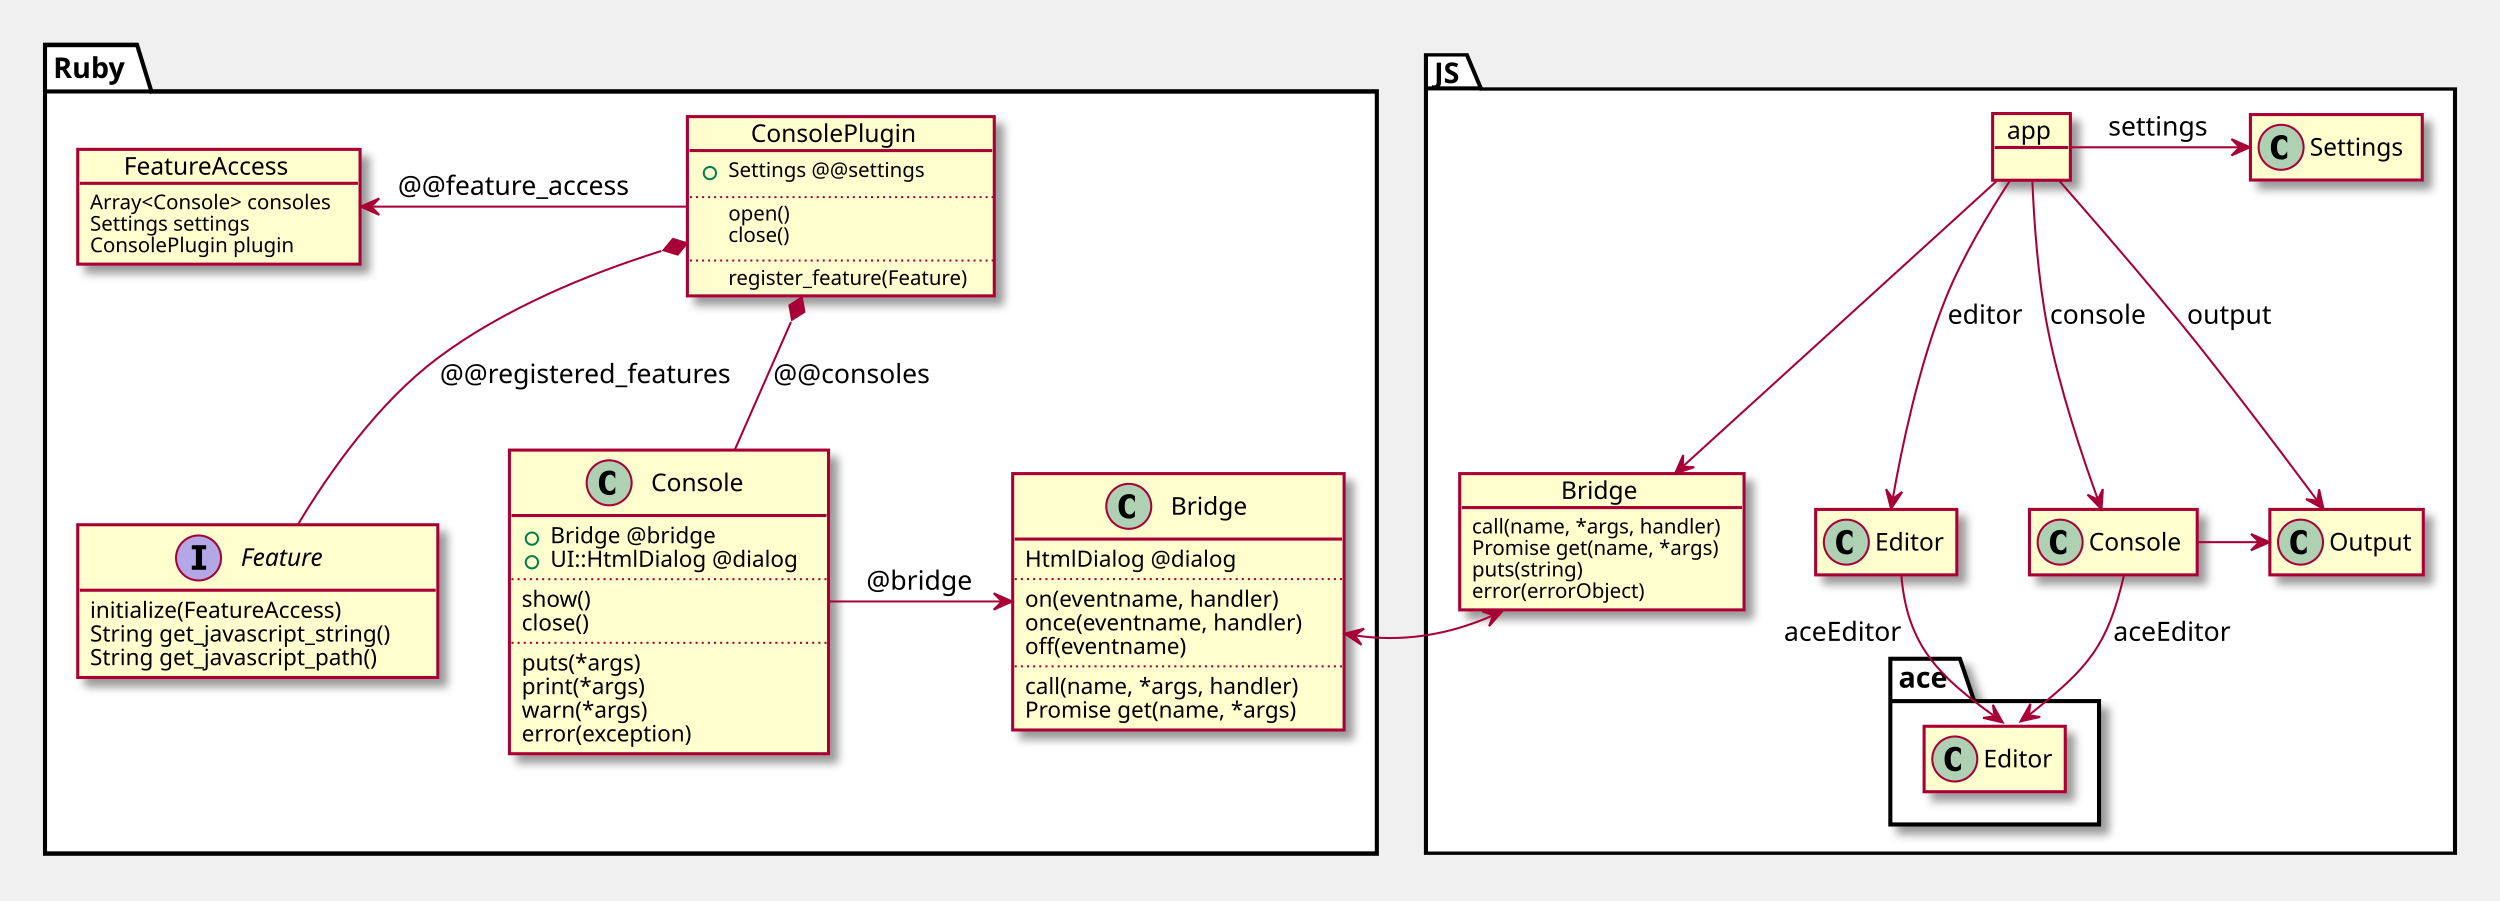
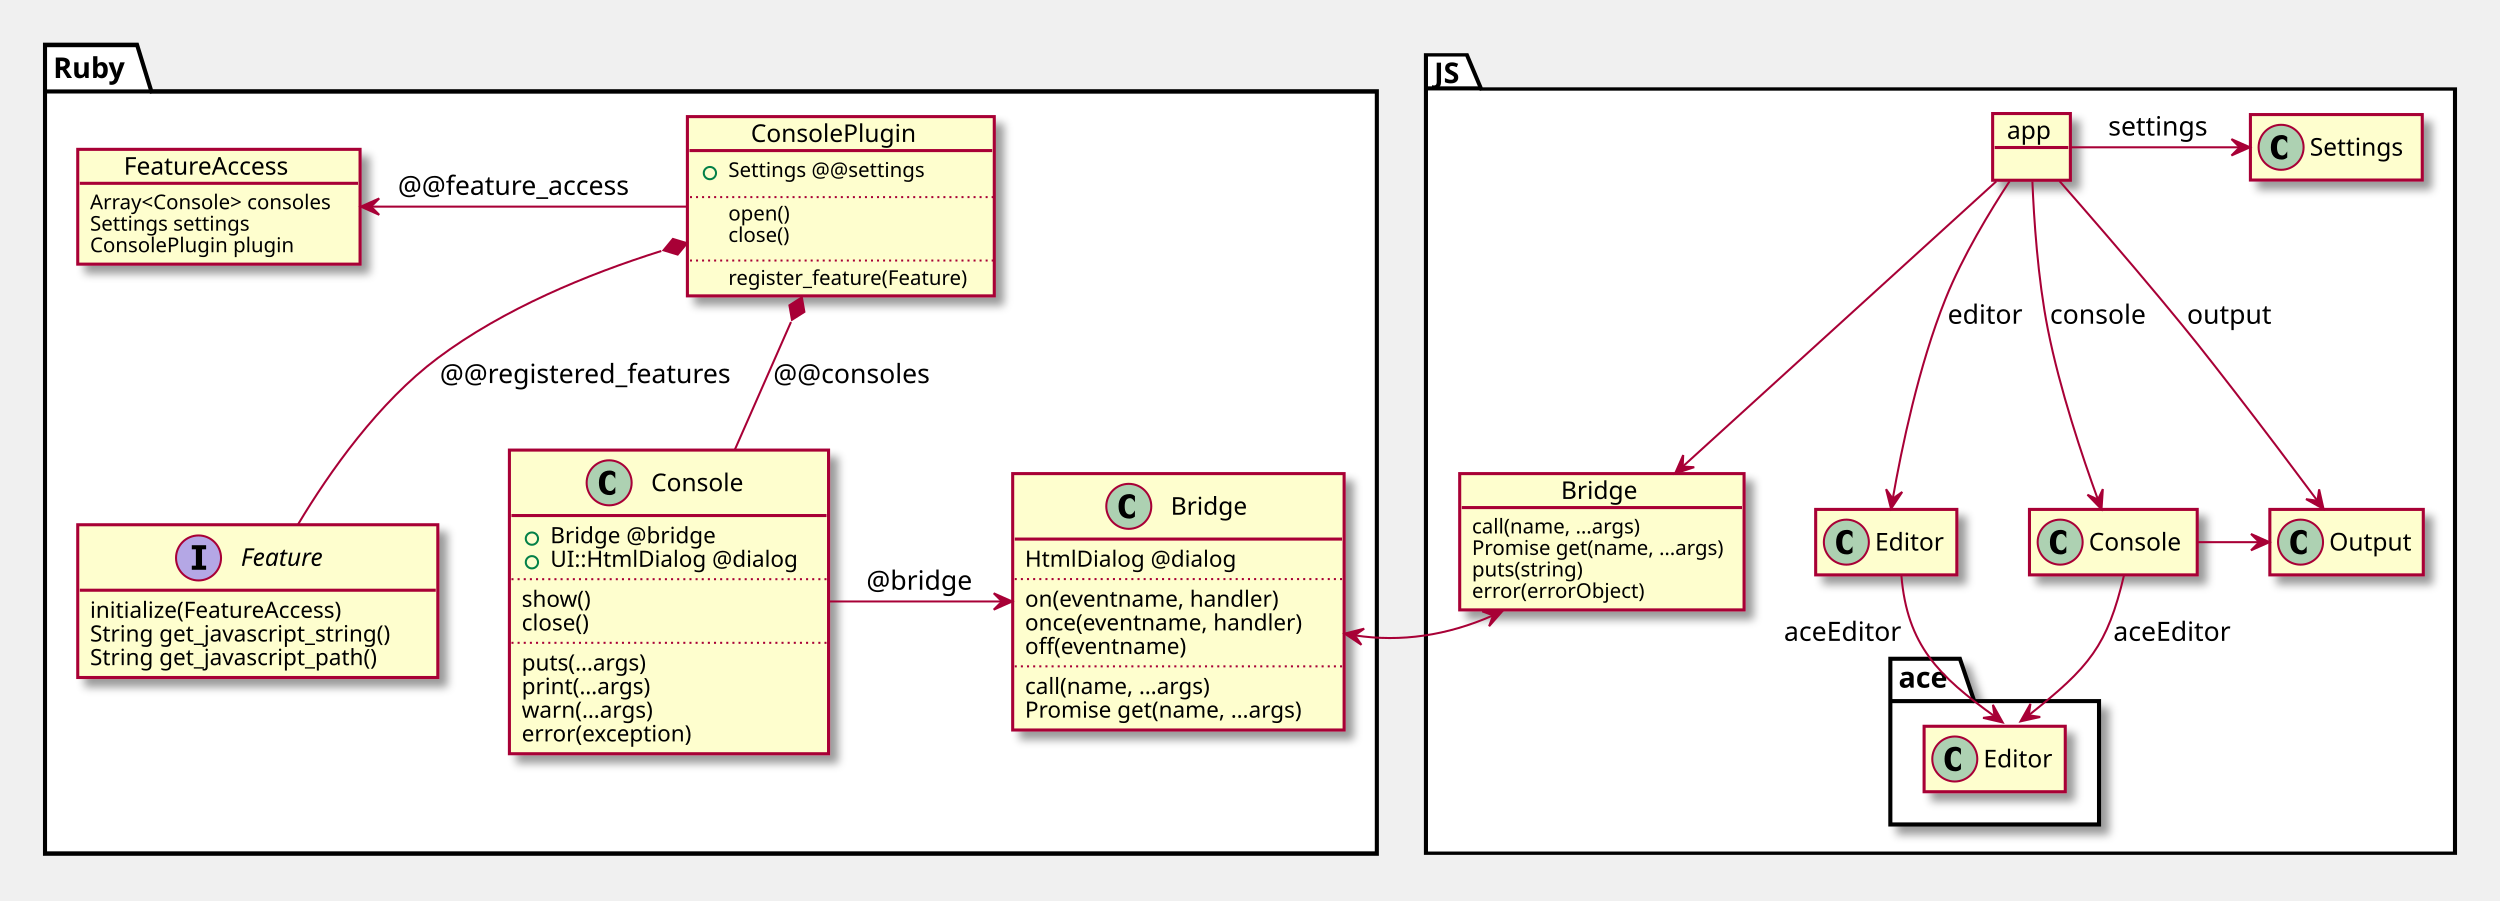
<svg xmlns="http://www.w3.org/2000/svg" contentScriptType="application/ecmascript" contentStyleType="text/css" height="440px" preserveAspectRatio="none" style="width:1222px;height:440px;" version="1.1" viewBox="0 0 1222 440" width="1222px" zoomAndPan="magnify" id="svg254">
  <defs id="defs11">
    <filter height="300%" id="f2hnuygxbuaqs" width="300%" x="-1" y="-1">
      <feGaussianBlur result="blurOut" stdDeviation="2.0" id="feGaussianBlur2" />
      <feColorMatrix in="blurOut" result="blurOut2" type="matrix" values="0 0 0 0 0 0 0 0 0 0 0 0 0 0 0 0 0 0 .4 0" id="feColorMatrix4" />
      <feOffset dx="4.0" dy="4.0" in="blurOut2" result="blurOut3" id="feOffset6" />
      <feBlend in="SourceGraphic" in2="blurOut3" mode="normal" id="feBlend8" />
    </filter>
  </defs>
  <g id="g252">
    <polygon fill="#FFFFFF" points="67,24 74,44.704 673,44.704 673,384 22,384 22,24 " style="stroke:#000000;stroke-width:2" id="polygon13" transform="matrix(1,0,0,1.097948,0,-4.392156)" />
    <line style="stroke: #000000; stroke-width: 2.0;" x1="22" x2="74" y1="44.704" y2="44.704" id="line15" />
    <text fill="#000000" font-family="sans-serif" font-size="14" font-weight="bold" lengthAdjust="spacingAndGlyphs" textLength="39" x="26" y="38.12" id="text17">Ruby</text>
    <polygon fill="#FFFFFF" points="697,51.5 717,51.5 724,72.204 1200,72.204 1200,536 697,536 " style="stroke:#000000;stroke-width:2" id="polygon19" transform="matrix(1,0,0,0.805396,0,-14.65336)" />
    <line style="stroke:#000000;stroke-width:2" x1="697" x2="724" y1="43.204" y2="43.204" id="line21" />
    <text fill="#000000" font-family="sans-serif" font-size="14" font-weight="bold" lengthAdjust="spacingAndGlyphs" textLength="14" x="701" y="65.62" id="text23" transform="translate(0,-25)">JS</text>
    <polygon fill="#FFFFFF" filter="url(#f2hnuygxbuaqs)" points="924,431 958,431 965,451.704 1026,451.704 1026,512 924,512 " style="stroke:#000000;stroke-width:2" id="polygon25" transform="translate(0,-109)" />
    <line style="stroke:#000000;stroke-width:2" x1="924" x2="965" y1="342.704" y2="342.704" id="line27" />
    <text fill="#000000" font-family="sans-serif" font-size="14" font-weight="bold" lengthAdjust="spacingAndGlyphs" textLength="28" x="928" y="445.12" id="text29" transform="translate(0,-109)">ace</text>
    <rect fill="#FEFECE" filter="url(#f2hnuygxbuaqs)" height="87.621" style="stroke: #A80036; stroke-width: 1.5;" width="150" x="336" y="57" id="rect31" />
    <text fill="#000000" font-family="sans-serif" font-size="12" lengthAdjust="spacingAndGlyphs" textLength="88" x="367" y="69.389" id="text33">ConsolePlugin</text>
    <line style="stroke: #A80036; stroke-width: 1.5;" x1="337" x2="485" y1="73.603" y2="73.603" id="line35" />
    <circle cx="347" cy="84.603" fill="none" style="stroke: #038048; stroke-width: 1.0;" id="ellipse37" r="3" />
    <text fill="#000000" font-family="sans-serif" font-size="10" lengthAdjust="spacingAndGlyphs" textLength="103" x="356" y="86.509" id="text39">Settings @@settings</text>
    <line style="stroke:#a80036;stroke-width:0.983;stroke-dasharray:0.983, 1.966" x1="337.271" x2="486.143" y1="96.347" y2="96.347" id="line68-7" />
    <text fill="#000000" font-family="sans-serif" font-size="10" lengthAdjust="spacingAndGlyphs" textLength="32" x="356" y="107.764" id="text43">open()</text>
    <text fill="#000000" font-family="sans-serif" font-size="10" lengthAdjust="spacingAndGlyphs" textLength="32" x="356" y="118.267" id="text45">close()</text>
    <line style="stroke:#a80036;stroke-width:0.983;stroke-dasharray:0.983, 1.966" x1="337.271" x2="486.143" y1="127.347" y2="127.347" id="line68-7-5" />
    <text fill="#000000" font-family="sans-serif" font-size="10" lengthAdjust="spacingAndGlyphs" textLength="124" x="356" y="139.273" id="text49">register_feature(Feature)</text>
    <rect fill="#FEFECE" filter="url(#f2hnuygxbuaqs)" height="148.426" id="Ruby::Console" style="stroke: #A80036; stroke-width: 1.5;" width="156" x="249" y="220" />
    <circle cx="297.75" cy="236" fill="#ADD1B2" style="stroke: #A80036; stroke-width: 1.0;" id="ellipse52" r="11" />
    <path d="M300.75,241 Q300.141,241.5 299.484,241.75 Q298.828,242 298.094,242 Q295.484,242 294.117,240.461 Q292.75,238.922 292.75,236 Q292.75,233.078 294.117,231.539 Q295.484,230 298.094,230 Q298.828,230 299.5,230.25 Q300.172,230.5 300.75,231 L300.75,234 Q300.141,232.969 299.562,232.484 Q298.984,232 298.375,232 Q297.078,232 296.414,233.008 Q295.75,234.016 295.75,236 Q295.75,237.984 296.414,238.992 Q297.078,240 298.375,240 Q298.984,240 299.562,239.516 Q300.141,239.031 300.75,238 L300.75,241 Z " id="path54" />
    <text fill="#000000" font-family="sans-serif" font-size="12" lengthAdjust="spacingAndGlyphs" textLength="50" x="318.25" y="240.087" id="text56">Console</text>
    <line style="stroke: #A80036; stroke-width: 1.5;" x1="250" x2="404" y1="252" y2="252" id="line58" />
    <circle cx="260" cy="263.277" fill="none" style="stroke: #038048; stroke-width: 1.0;" id="ellipse60" r="3" />
    <text fill="#000000" font-family="sans-serif" font-size="11" lengthAdjust="spacingAndGlyphs" textLength="89" x="269" y="265.523" id="text62">Bridge @bridge</text>
    <circle cx="260" cy="274.83" fill="none" style="stroke: #038048; stroke-width: 1.0;" id="ellipse64" r="3" />
    <text fill="#000000" font-family="sans-serif" font-size="11" lengthAdjust="spacingAndGlyphs" textLength="130" x="269" y="277.076" id="text66">UI::HtmlDialog @dialog</text>
    <line style="stroke: #A80036; stroke-width: 1.0; stroke-dasharray: 1.0,2.0;" x1="250" x2="404" y1="283.106" y2="283.106" id="line68" />
    <text fill="#000000" font-family="sans-serif" font-size="11" lengthAdjust="spacingAndGlyphs" textLength="38" x="255" y="296.629" id="text70">show()</text>
    <text fill="#000000" font-family="sans-serif" font-size="11" lengthAdjust="spacingAndGlyphs" textLength="38" x="255" y="308.183" id="text72">close()</text>
    <line style="stroke: #A80036; stroke-width: 1.0; stroke-dasharray: 1.0,2.0;" x1="250" x2="404" y1="314.213" y2="314.213" id="line74" />
-     <text fill="#000000" font-family="sans-serif" font-size="11" lengthAdjust="spacingAndGlyphs" textLength="65" x="255" y="327.736" id="text76">puts(*args)</text>
-     <text fill="#000000" font-family="sans-serif" font-size="11" lengthAdjust="spacingAndGlyphs" textLength="66" x="255" y="339.289" id="text78">print(*args)</text>
-     <text fill="#000000" font-family="sans-serif" font-size="11" lengthAdjust="spacingAndGlyphs" textLength="68" x="255" y="350.842" id="text80">warn(*args)</text>
+     <text fill="#000000" font-family="sans-serif" font-size="11" lengthAdjust="spacingAndGlyphs" textLength="65" x="255" y="327.736" id="text76">puts(…args)</text>
+     <text fill="#000000" font-family="sans-serif" font-size="11" lengthAdjust="spacingAndGlyphs" textLength="66" x="255" y="339.289" id="text78">print(…args)</text>
+     <text fill="#000000" font-family="sans-serif" font-size="11" lengthAdjust="spacingAndGlyphs" textLength="68" x="255" y="350.842" id="text80">warn(…args)</text>
    <text fill="#000000" font-family="sans-serif" font-size="11" lengthAdjust="spacingAndGlyphs" textLength="91" x="255" y="362.396" id="text82">error(exception)</text>
    <rect fill="#FEFECE" filter="url(#f2hnuygxbuaqs)" height="74.66" id="Feature" style="stroke: #A80036; stroke-width: 1.5;" width="176" x="38" y="256.5" />
    <circle cx="97.042" cy="272.728" fill="#B4A7E5" style="stroke:#a80036;stroke-width:1" id="ellipse85" r="11" />
    <path d="M93.75,268.5 L93.75,266.5 L100.75,266.5 L100.75,268.5 L98.75,268.5 L98.75,276.5 L100.75,276.5 L100.75,278.5 L93.75,278.5 L93.75,276.5 L95.75,276.5 L95.75,268.5 L93.75,268.5 Z " id="path87" />
    <text fill="#000000" font-family="sans-serif" font-size="12" font-style="italic" lengthAdjust="spacingAndGlyphs" textLength="49" x="117.75" y="276.587" id="text89">Feature</text>
    <line style="stroke: #A80036; stroke-width: 1.5;" x1="39" x2="213" y1="288.5" y2="288.5" id="line91" />
    <text fill="#000000" font-family="sans-serif" font-size="11" lengthAdjust="spacingAndGlyphs" textLength="136" x="44" y="302.023" id="text93">initialize(FeatureAccess)</text>
    <text fill="#000000" font-family="sans-serif" font-size="11" lengthAdjust="spacingAndGlyphs" textLength="164" x="44" y="313.576" id="text95">String get_javascript_string()</text>
    <text fill="#000000" font-family="sans-serif" font-size="11" lengthAdjust="spacingAndGlyphs" textLength="156" x="44" y="325.129" id="text97">String get_javascript_path()</text>
    <rect fill="#FEFECE" filter="url(#f2hnuygxbuaqs)" height="56.112" style="stroke: #A80036; stroke-width: 1.5;" width="138" x="38" y="73" id="rect99" />
    <text fill="#000000" font-family="sans-serif" font-size="12" lengthAdjust="spacingAndGlyphs" textLength="93" x="60.5" y="85.389" id="text101">FeatureAccess</text>
    <line style="stroke: #A80036; stroke-width: 1.5;" x1="39" x2="175" y1="89.603" y2="89.603" id="line103" />
    <text fill="#000000" font-family="sans-serif" font-size="10" lengthAdjust="spacingAndGlyphs" textLength="126" x="44" y="102.261" id="text105">Array&lt;Console&gt; consoles</text>
    <text fill="#000000" font-family="sans-serif" font-size="10" lengthAdjust="spacingAndGlyphs" textLength="81" x="44" y="112.764" id="text107">Settings settings</text>
    <text fill="#000000" font-family="sans-serif" font-size="10" lengthAdjust="spacingAndGlyphs" textLength="99" x="44" y="123.267" id="text109">ConsolePlugin plugin</text>
    <rect fill="#FEFECE" filter="url(#f2hnuygxbuaqs)" height="125.319" id="Ruby::Bridge" style="stroke: #A80036; stroke-width: 1.5;" width="162" x="495" y="231.5" />
    <circle cx="551.75" cy="247.5" fill="#ADD1B2" style="stroke: #A80036; stroke-width: 1.0;" id="ellipse112" r="11" />
    <path d="M554.75,252.5 Q554.141,253 553.484,253.25 Q552.828,253.5 552.094,253.5 Q549.484,253.5 548.117,251.961 Q546.75,250.422 546.75,247.5 Q546.75,244.578 548.117,243.039 Q549.484,241.5 552.094,241.5 Q552.828,241.5 553.5,241.75 Q554.172,242 554.75,242.5 L554.75,245.5 Q554.141,244.469 553.562,243.984 Q552.984,243.5 552.375,243.5 Q551.078,243.5 550.414,244.508 Q549.75,245.516 549.75,247.5 Q549.75,249.484 550.414,250.492 Q551.078,251.5 552.375,251.5 Q552.984,251.5 553.562,251.016 Q554.141,250.531 554.75,249.5 L554.75,252.5 Z " id="path114" />
    <text fill="#000000" font-family="sans-serif" font-size="12" lengthAdjust="spacingAndGlyphs" textLength="40" x="572.25" y="251.587" id="text116">Bridge</text>
    <line style="stroke: #A80036; stroke-width: 1.5;" x1="496" x2="656" y1="263.5" y2="263.5" id="line118" />
    <text fill="#000000" font-family="sans-serif" font-size="11" lengthAdjust="spacingAndGlyphs" textLength="111" x="501" y="277.023" id="text120">HtmlDialog @dialog</text>
    <line style="stroke: #A80036; stroke-width: 1.0; stroke-dasharray: 1.0,2.0;" x1="496" x2="656" y1="283.053" y2="283.053" id="line122" />
    <text fill="#000000" font-family="sans-serif" font-size="11" lengthAdjust="spacingAndGlyphs" textLength="136" x="501" y="296.576" id="text124">on(eventname, handler)</text>
    <text fill="#000000" font-family="sans-serif" font-size="11" lengthAdjust="spacingAndGlyphs" textLength="149" x="501" y="308.129" id="text126">once(eventname, handler)</text>
    <text fill="#000000" font-family="sans-serif" font-size="11" lengthAdjust="spacingAndGlyphs" textLength="86" x="501" y="319.683" id="text128">off(eventname)</text>
    <line style="stroke: #A80036; stroke-width: 1.0; stroke-dasharray: 1.0,2.0;" x1="496" x2="656" y1="325.713" y2="325.713" id="line130" />
-     <text fill="#000000" font-family="sans-serif" font-size="11" lengthAdjust="spacingAndGlyphs" textLength="150" x="501" y="339.236" id="text132">call(name, *args, handler)</text>
-     <text fill="#000000" font-family="sans-serif" font-size="11" lengthAdjust="spacingAndGlyphs" textLength="149" x="501" y="350.789" id="text134">Promise get(name, *args)</text>
+     <text fill="#000000" font-family="sans-serif" font-size="11" lengthAdjust="spacingAndGlyphs" textLength="150" x="501" y="339.236" id="text132">call(name, …args)</text>
+     <text fill="#000000" font-family="sans-serif" font-size="11" lengthAdjust="spacingAndGlyphs" textLength="149" x="501" y="350.789" id="text134">Promise get(name, …args)</text>
    <rect fill="#FEFECE" filter="url(#f2hnuygxbuaqs)" height="32.603" style="stroke:#a80036;stroke-width:1.5" width="38" x="974" y="55.5" id="rect136" />
    <text fill="#000000" font-family="sans-serif" font-size="12" lengthAdjust="spacingAndGlyphs" textLength="24" x="981" y="96.889" id="text138" transform="translate(0,-29)">app</text>
    <line style="stroke:#a80036;stroke-width:1.5" x1="975" x2="1011" y1="72.103" y2="72.103" id="line140" />
    <rect fill="#FEFECE" filter="url(#f2hnuygxbuaqs)" height="32" id="JS::Editor" style="stroke:#a80036;stroke-width:1.5" width="69" x="887.5" y="249" />
    <circle cx="902.5" cy="265" fill="#ADD1B2" style="stroke:#a80036;stroke-width:1" id="ellipse143" r="11" />
    <path d="m 905.5,270 q -0.609,0.5 -1.266,0.75 -0.656,0.25 -1.391,0.25 -2.609,0 -3.977,-1.539 Q 897.5,267.922 897.5,265 q 0,-2.922 1.367,-4.461 1.367,-1.539 3.977,-1.539 0.734,0 1.406,0.25 0.672,0.25 1.25,0.75 v 3 q -0.609,-1.031 -1.188,-1.516 Q 903.734,261 903.125,261 q -1.297,0 -1.961,1.008 Q 900.5,263.016 900.5,265 q 0,1.984 0.664,2.992 0.664,1.008 1.961,1.008 0.609,0 1.188,-0.484 0.578,-0.484 1.188,-1.516 z" id="path145" />
    <text fill="#000000" font-family="sans-serif" font-size="12" lengthAdjust="spacingAndGlyphs" textLength="37" x="916.5" y="298.087" id="text147" transform="translate(0,-29)">Editor</text>
    <rect fill="#FEFECE" filter="url(#f2hnuygxbuaqs)" height="32" id="JS::Console" style="stroke:#a80036;stroke-width:1.5" width="82" x="992" y="249" />
    <circle cx="1007" cy="265" fill="#ADD1B2" style="stroke:#a80036;stroke-width:1" id="ellipse150" r="11" />
    <path d="m 1010,270 q -0.609,0.5 -1.266,0.75 -0.656,0.25 -1.391,0.25 -2.609,0 -3.977,-1.539 Q 1002,267.922 1002,265 q 0,-2.922 1.367,-4.461 1.367,-1.539 3.977,-1.539 0.734,0 1.406,0.25 0.672,0.25 1.25,0.75 v 3 q -0.609,-1.031 -1.188,-1.516 Q 1008.234,261 1007.625,261 q -1.297,0 -1.961,1.008 Q 1005,263.016 1005,265 q 0,1.984 0.664,2.992 0.664,1.008 1.961,1.008 0.609,0 1.188,-0.484 0.578,-0.484 1.188,-1.516 z" id="path152" />
    <text fill="#000000" font-family="sans-serif" font-size="12" lengthAdjust="spacingAndGlyphs" textLength="50" x="1021" y="298.087" id="text154" transform="translate(0,-29)">Console</text>
    <rect fill="#FEFECE" filter="url(#f2hnuygxbuaqs)" height="32" id="Output" style="stroke:#a80036;stroke-width:1.5" width="75" x="1109.5" y="249" />
    <circle cx="1124.5" cy="265" fill="#ADD1B2" style="stroke:#a80036;stroke-width:1" id="ellipse157" r="11" />
    <path d="m 1127.5,270 q -0.609,0.5 -1.266,0.75 -0.656,0.25 -1.391,0.25 -2.609,0 -3.977,-1.539 -1.367,-1.539 -1.367,-4.461 0,-2.922 1.367,-4.461 1.367,-1.539 3.977,-1.539 0.734,0 1.406,0.25 0.672,0.25 1.25,0.75 v 3 q -0.609,-1.031 -1.188,-1.516 Q 1125.734,261 1125.125,261 q -1.297,0 -1.961,1.008 -0.664,1.008 -0.664,2.992 0,1.984 0.664,2.992 0.664,1.008 1.961,1.008 0.609,0 1.188,-0.484 0.578,-0.484 1.188,-1.516 z" id="path159" />
    <text fill="#000000" font-family="sans-serif" font-size="12" lengthAdjust="spacingAndGlyphs" textLength="43" x="1138.5" y="298.087" id="text161" transform="translate(0,-29)">Output</text>
    <rect fill="#FEFECE" filter="url(#f2hnuygxbuaqs)" height="32" id="JS::Settings" style="stroke:#a80036;stroke-width:1.5" width="84" x="1100" y="56" />
    <circle cx="1115" cy="72" fill="#ADD1B2" style="stroke:#a80036;stroke-width:1" id="ellipse164" r="11" />
    <path d="m 1118,77 q -0.609,0.5 -1.266,0.75 -0.656,0.25 -1.391,0.25 -2.609,0 -3.977,-1.539 Q 1110,74.922 1110,72 q 0,-2.922 1.367,-4.461 1.367,-1.539 3.977,-1.539 0.734,0 1.406,0.25 0.672,0.25 1.25,0.75 v 3 q -0.609,-1.031 -1.188,-1.516 Q 1116.234,68 1115.625,68 q -1.297,0 -1.961,1.008 Q 1113,70.016 1113,72 q 0,1.984 0.664,2.992 0.664,1.008 1.961,1.008 0.609,0 1.188,-0.484 Q 1117.391,75.031 1118,74 Z" id="path166" />
    <text fill="#000000" font-family="sans-serif" font-size="12" lengthAdjust="spacingAndGlyphs" textLength="52" x="1129" y="105.087" id="text168" transform="translate(0,-29)">Settings</text>
    <rect fill="#FEFECE" filter="url(#f2hnuygxbuaqs)" height="66.615" style="stroke:#a80036;stroke-width:1.5" width="139" x="713.5" y="231.5" id="rect170" />
    <text fill="#000000" font-family="sans-serif" font-size="12" lengthAdjust="spacingAndGlyphs" textLength="40" x="763" y="272.889" id="text172" transform="translate(0,-29)">Bridge</text>
    <line style="stroke:#a80036;stroke-width:1.5" x1="714.5" x2="851.5" y1="248.103" y2="248.103" id="line174" />
-     <text fill="#000000" font-family="sans-serif" font-size="10" lengthAdjust="spacingAndGlyphs" textLength="125" x="719.5" y="289.761" id="text176" transform="translate(0,-29)">call(name, *args, handler)</text>
-     <text fill="#000000" font-family="sans-serif" font-size="10" lengthAdjust="spacingAndGlyphs" textLength="127" x="719.5" y="300.264" id="text178" transform="translate(0,-29)">Promise get(name, *args)</text>
+     <text fill="#000000" font-family="sans-serif" font-size="10" lengthAdjust="spacingAndGlyphs" textLength="125" x="719.5" y="289.761" id="text176" transform="translate(0,-29)">call(name, …args)</text>
+     <text fill="#000000" font-family="sans-serif" font-size="10" lengthAdjust="spacingAndGlyphs" textLength="127" x="719.5" y="300.264" id="text178" transform="translate(0,-29)">Promise get(name, …args)</text>
    <text fill="#000000" font-family="sans-serif" font-size="10" lengthAdjust="spacingAndGlyphs" textLength="56" x="719.5" y="310.767" id="text180" transform="translate(0,-29)">puts(string)</text>
    <text fill="#000000" font-family="sans-serif" font-size="10" lengthAdjust="spacingAndGlyphs" textLength="87" x="719.5" y="321.269" id="text182" transform="translate(0,-29)">error(errorObject)</text>
    <rect fill="#FEFECE" filter="url(#f2hnuygxbuaqs)" height="32" id="ace::Editor" style="stroke:#a80036;stroke-width:1.5" width="69" x="940.5" y="355" />
    <circle cx="955.5" cy="371" fill="#ADD1B2" style="stroke:#a80036;stroke-width:1" id="ellipse185" r="11" />
    <path d="m 958.5,376 q -0.609,0.5 -1.266,0.75 -0.656,0.25 -1.391,0.25 -2.609,0 -3.977,-1.539 Q 950.5,373.922 950.5,371 q 0,-2.922 1.367,-4.461 1.367,-1.539 3.977,-1.539 0.734,0 1.406,0.25 0.672,0.25 1.25,0.75 v 3 q -0.609,-1.031 -1.188,-1.516 Q 956.734,367 956.125,367 q -1.297,0 -1.961,1.008 Q 953.5,369.016 953.5,371 q 0,1.984 0.664,2.992 0.664,1.008 1.961,1.008 0.609,0 1.188,-0.484 0.578,-0.484 1.188,-1.516 z" id="path187" />
    <text fill="#000000" font-family="sans-serif" font-size="12" lengthAdjust="spacingAndGlyphs" textLength="37" x="969.5" y="484.087" id="text189" transform="translate(0,-109)">Editor</text>
    <path d="M386.634,157.403 C378.06,176.9 368.287,199.122 359.169,219.854 " fill="none" id="ConsolePlugin-Ruby::Console" style="stroke: #A80036; stroke-width: 1.0;" />
    <polygon fill="#A80036" points="391.939,145.341,385.862,149.223,387.108,156.325,393.185,152.444,391.939,145.341" style="stroke: #A80036; stroke-width: 1.0;" id="polygon192" />
    <text fill="#000000" font-family="sans-serif" font-size="13" lengthAdjust="spacingAndGlyphs" textLength="82" x="378" y="187.254" id="text194">@@consoles</text>
    <path d="M323.231,122.684 C287.033,134.094 246.131,150.955 214,175 C185.048,196.666 161.216,230.432 145.69,256.302 " fill="none" id="ConsolePlugin-Feature" style="stroke: #A80036; stroke-width: 1.0;" />
    <polygon fill="#A80036" points="335.816,118.872,328.914,116.782,324.331,122.35,331.233,124.439,335.816,118.872" style="stroke: #A80036; stroke-width: 1.0;" id="polygon197" />
    <text fill="#000000" font-family="sans-serif" font-size="13" lengthAdjust="spacingAndGlyphs" textLength="151" x="215" y="187.254" id="text199">@@registered_features</text>
    <path d="M181.437,101 C228.359,101 288.752,101 335.816,101 " fill="none" id="FeatureAccess-ConsolePlugin" style="stroke: #A80036; stroke-width: 1.0;" />
    <polygon fill="#A80036" points="176.363,101,185.363,105,181.363,101,185.363,97,176.363,101" style="stroke: #A80036; stroke-width: 1.0;" id="polygon202" />
    <text fill="#000000" font-family="sans-serif" font-size="13" lengthAdjust="spacingAndGlyphs" textLength="123" x="194.5" y="95.254" id="text204">@@feature_access</text>
    <path d="M405.102,294 C431.955,294 462.169,294 489.641,294 " fill="none" id="Ruby::Console-Ruby::Bridge" style="stroke: #A80036; stroke-width: 1.0;" />
    <polygon fill="#A80036" points="494.737,294,485.737,290,489.737,294,485.737,298,494.737,294" style="stroke: #A80036; stroke-width: 1.0;" id="polygon207" />
    <text fill="#000000" font-family="sans-serif" font-size="13" lengthAdjust="spacingAndGlyphs" textLength="53" x="423.5" y="288.254" id="text209">@bridge</text>
    <path d="M 982.303,88.579 C 972.88,102.93 959.384,125.102 951,146 c -13.218,32.946 -21.589,73.564 -25.774,97.533" fill="none" id="app-JS::Editor" style="stroke:#a80036;stroke-width:1" />
    <polygon fill="#A80036" points="924.348,277.675 929.806,269.476 925.189,272.746 921.92,268.13 " style="stroke:#a80036;stroke-width:1" id="polygon212" transform="translate(0,-29)" />
    <text fill="#000000" font-family="sans-serif" font-size="13" lengthAdjust="spacingAndGlyphs" textLength="37" x="952" y="187.254" id="text214" transform="translate(0,-29)">editor</text>
    <path d="m 993.433,88.72 c 0.717,17.716 2.609,47.302 7.567,72.28 5.85,29.461 16.93,62.442 24.39,82.964" fill="none" id="app-JS::Console" style="stroke:#a80036;stroke-width:1" />
    <polygon fill="#A80036" points="1027.21,277.903 1027.866,268.076 1025.488,273.209 1020.355,270.831 " style="stroke:#a80036;stroke-width:1" id="polygon217" transform="translate(0,-29)" />
    <text fill="#000000" font-family="sans-serif" font-size="13" lengthAdjust="spacingAndGlyphs" textLength="49" x="1002" y="187.254" id="text219" transform="translate(0,-29)">console</text>
    <path d="m 1006.69,88.52 c 12.88,14.681 32.62,37.395 49.31,57.48 16.37,19.698 20.29,24.77 36,45 13.93,17.947 29.49,38.655 40.49,53.421" fill="none" id="app-Output" style="stroke:#a80036;stroke-width:1" />
    <polygon fill="#A80036" points="1135.75,277.803 1133.588,268.194 1132.766,273.791 1127.169,272.969 " style="stroke:#a80036;stroke-width:1" id="polygon222" transform="translate(0,-29)" />
    <text fill="#000000" font-family="sans-serif" font-size="13" lengthAdjust="spacingAndGlyphs" textLength="42" x="1069" y="187.254" id="text224" transform="translate(0,-29)">output</text>
    <path d="m 1012.17,72 c 20.72,0 54.52,0 82.43,0" fill="none" id="app-JS::Settings" style="stroke:#a80036;stroke-width:1" />
    <polygon fill="#A80036" points="1099.74,101 1090.74,97 1094.74,101 1090.74,105 " style="stroke:#a80036;stroke-width:1" id="polygon227" transform="translate(0,-29)" />
    <text fill="#000000" font-family="sans-serif" font-size="13" lengthAdjust="spacingAndGlyphs" textLength="51" x="1030.5" y="95.254" id="text229" transform="translate(0,-29)">settings</text>
    <path d="m 975.815,88.63 c -33.252,30.244 -107.168,97.472 -153.21,139.349" fill="none" id="app-Bridge" style="stroke:#a80036;stroke-width:1" />
    <polygon fill="#A80036" points="818.789,260.449 828.138,257.352 822.488,257.085 822.755,251.434 " style="stroke:#a80036;stroke-width:1" id="polygon232" transform="translate(0,-29)" />
    <path d="m 1074.41,265 c 9.9,0 19.8,0 29.7,0" fill="none" id="JS::Console-Output" style="stroke:#a80036;stroke-width:1" />
    <polygon fill="#A80036" points="1109.29,294 1100.29,290 1104.29,294 1100.29,298 " style="stroke:#a80036;stroke-width:1" id="polygon235" transform="translate(0,-29)" />
    <path d="m 929.4,281.334 c 2.823,34.131 18.297,49.195 45.52,68.786" fill="none" id="JS::Editor-ace::Editor" style="stroke:#a80036;stroke-width:1" />
    <polygon fill="#A80036" points="958.596,463.944 955.244,454.683 955.131,460.339 949.476,460.227 " style="stroke:#a80036;stroke-width:1" id="polygon238" transform="rotate(-9.113168,273.5216,281.0781)" />
    <text fill="#000000" font-family="sans-serif" font-size="13" lengthAdjust="spacingAndGlyphs" textLength="60" x="926" y="412.254" id="text240" transform="translate(-54,-99)">aceEditor</text>
    <path d="m 1038.25,281.057 c -8.199,34.625 -16.779,44.99 -46.887,68.757" fill="none" id="JS::Console-ace::Editor" style="stroke:#a80036;stroke-width:1" />
    <polygon fill="#A80036" points="981.234,459.224 978.622,454.206 979.731,463.993 986.252,456.611 " style="stroke:#a80036;stroke-width:1" id="polygon243" transform="rotate(35.95863,1155.316,420.4784)" />
    <text fill="#000000" font-family="sans-serif" font-size="13" lengthAdjust="spacingAndGlyphs" textLength="60" x="999" y="412.254" id="text245" transform="translate(34,-99)">aceEditor</text>
    <path d="m 662.384,310.593 c 22.404,3.356 44.807,0.123 67.211,-9.699" fill="none" id="Ruby::Bridge-Bridge" style="stroke:#a80036;stroke-width:1" />
    <polygon fill="#A80036" points="734.375,327.698 724.527,327.821 729.832,329.785 727.867,335.09 " style="stroke:#a80036;stroke-width:1" id="polygon248" transform="translate(0,-29)" />
    <polygon fill="#A80036" points="657.264,338.711 665.455,344.18 662.192,339.559 666.812,336.296 " style="stroke:#a80036;stroke-width:1" id="polygon250" transform="translate(0,-29)" />
  </g>
</svg>
